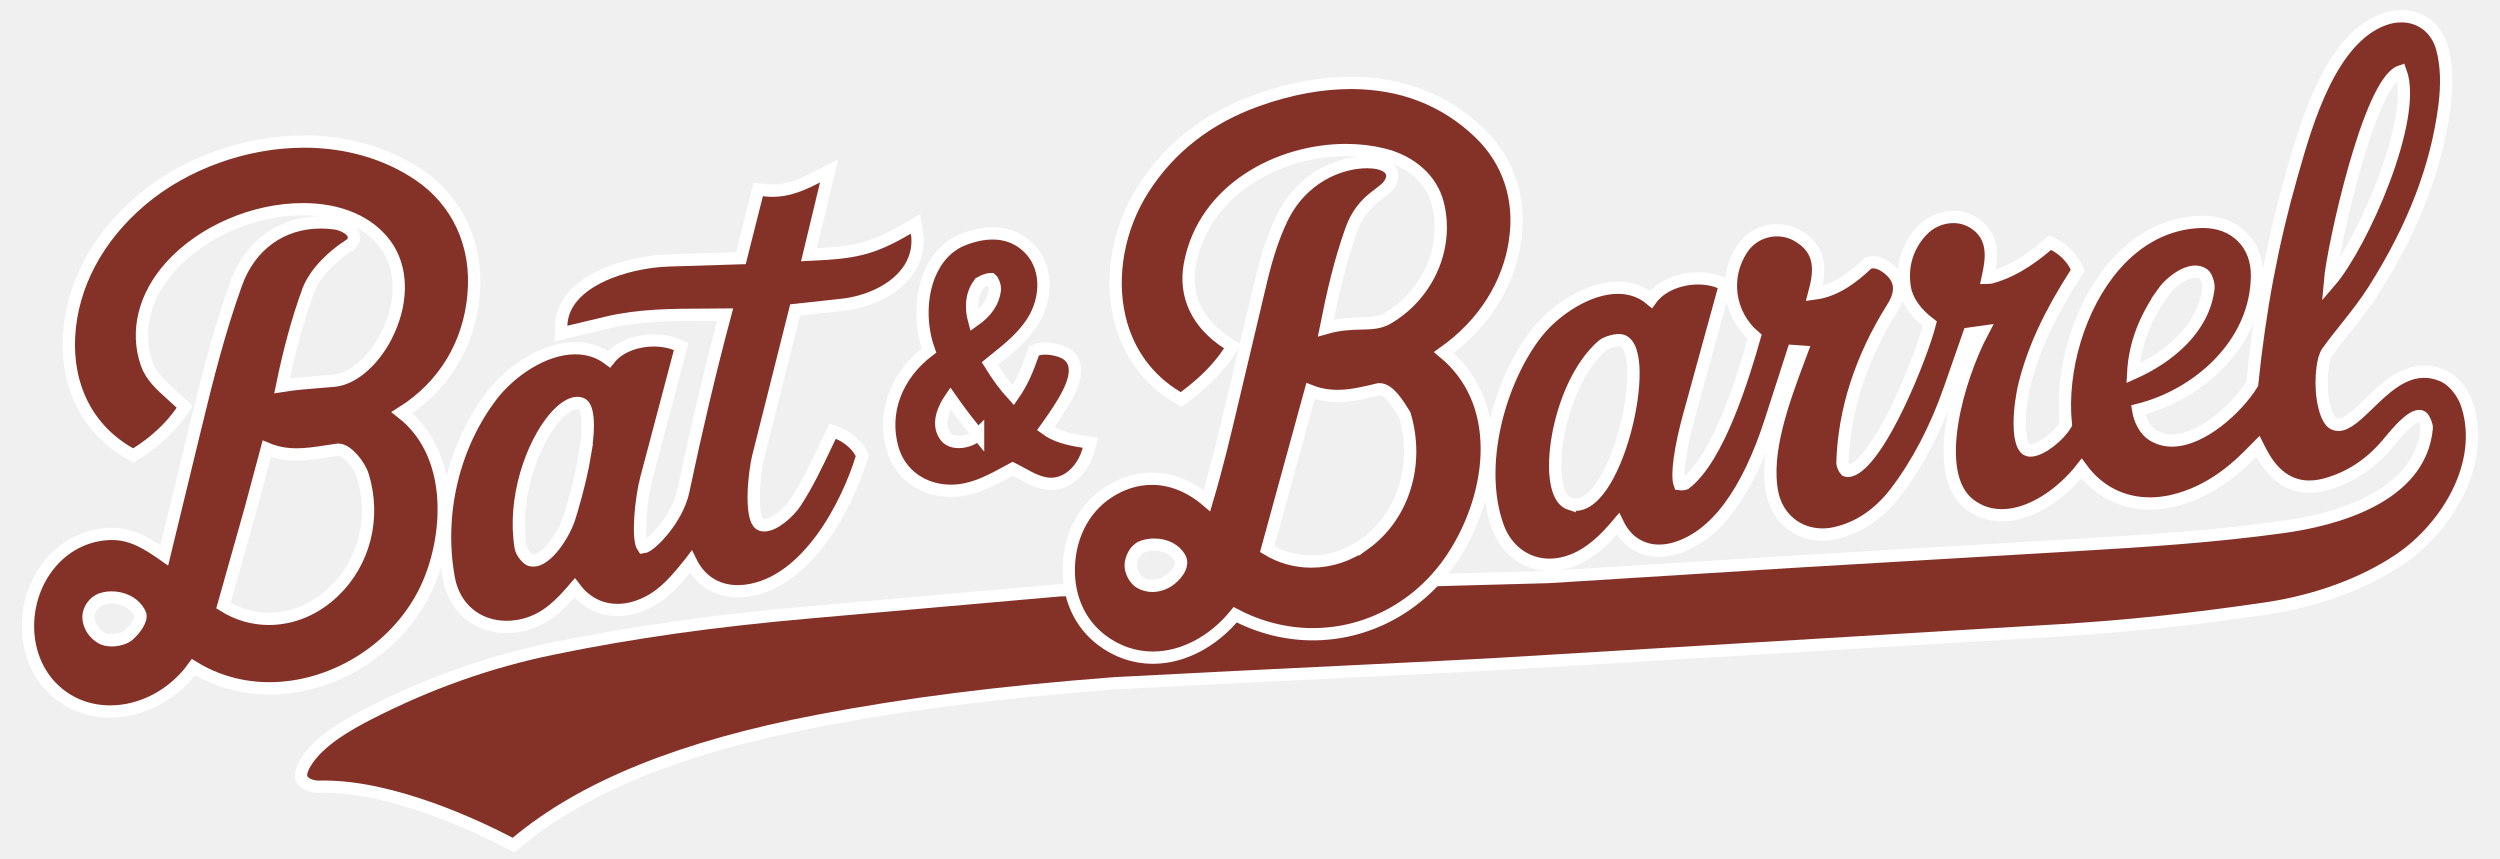
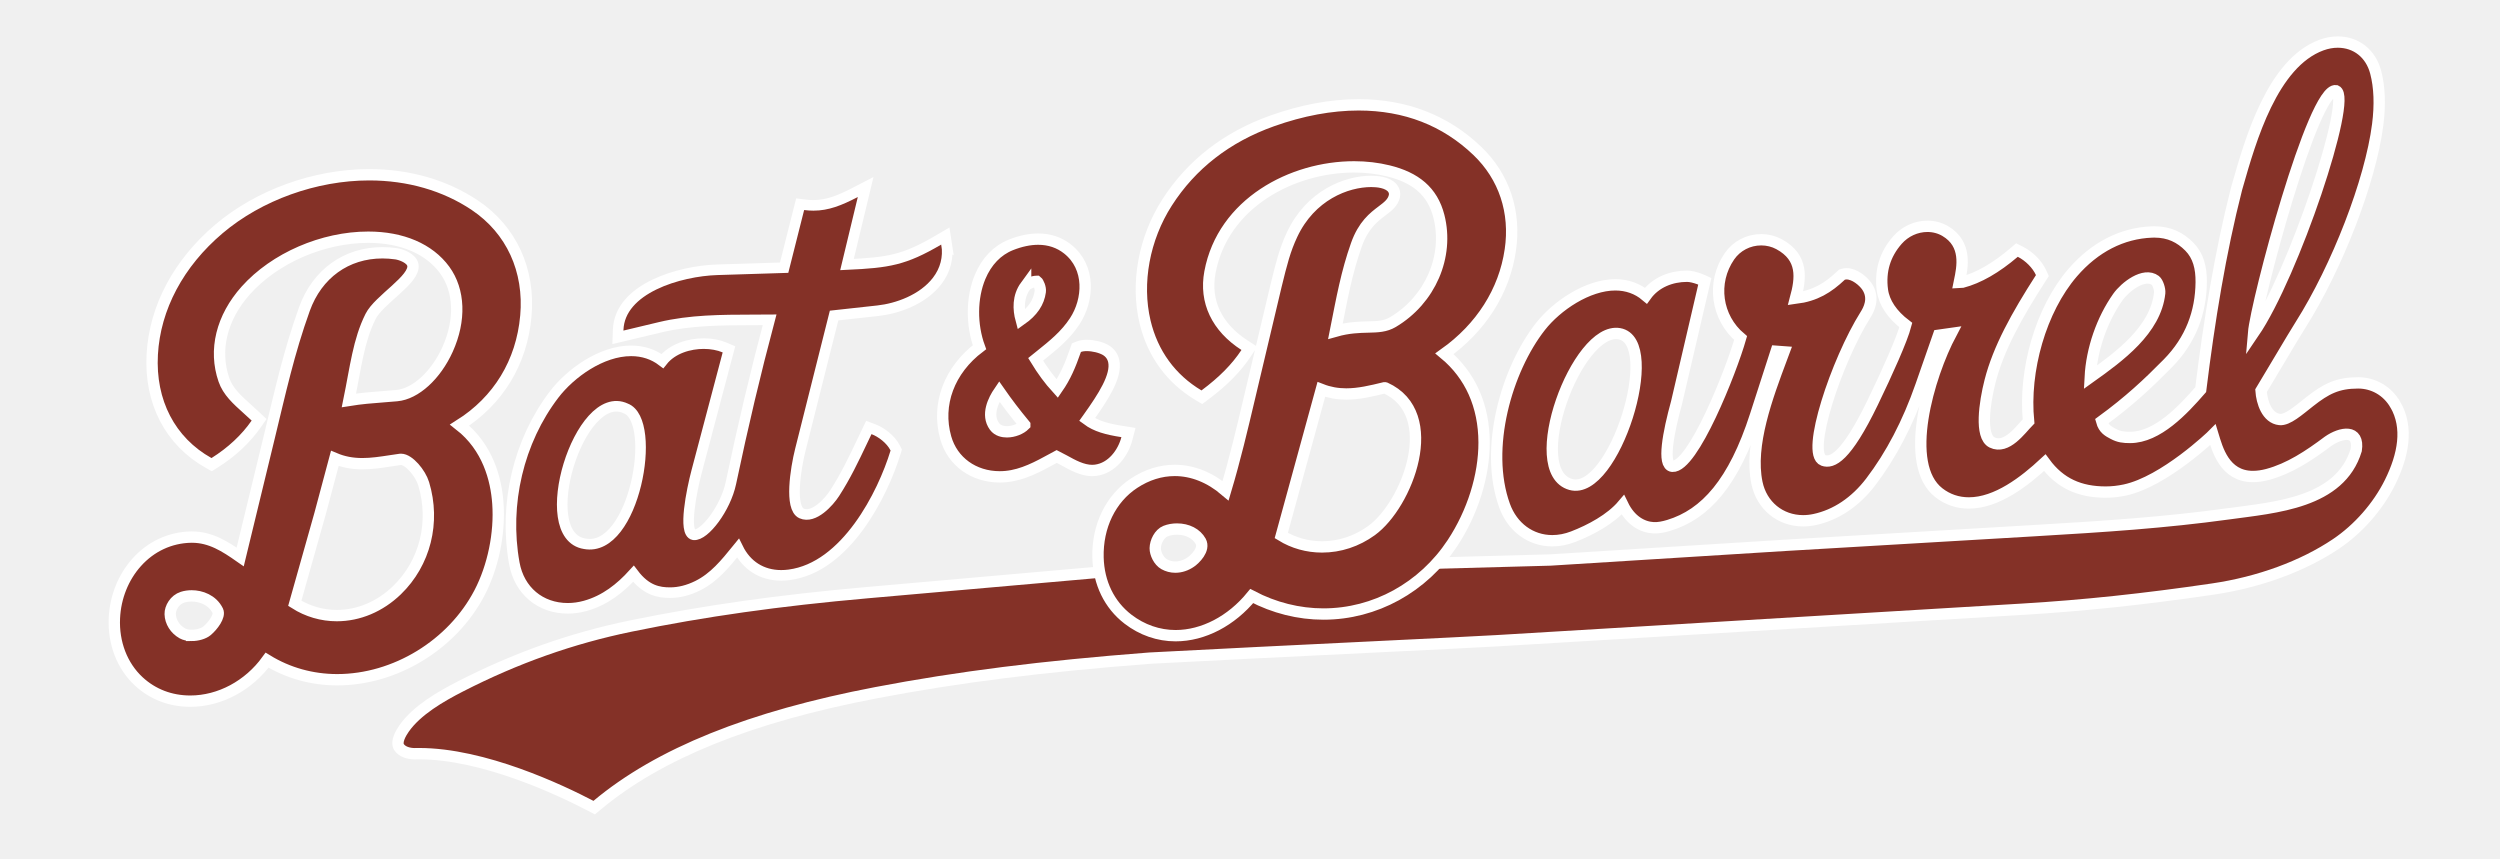
- <svg xmlns="http://www.w3.org/2000/svg" id="B-N-B_Logo_White" data-name="B-N-B Logo White" viewBox="0 0 815 280">
+ <svg xmlns="http://www.w3.org/2000/svg" xmlns:xlink="http://www.w3.org/1999/xlink" id="B-N-B_Logo_White" data-name="B-N-B Logo White" viewBox="0 0 815 280">
  <defs>
    <style>
      .cls-1 {
+         stroke-width: 9.32px;
+       }
+ 
+       .cls-1, .cls-2 {
        fill: #843127;
        stroke: #fff;
        stroke-miterlimit: 10;
-         stroke-width: 4px;
+       }
+ 
+       .cls-2 {
+         stroke-width: 9.99px;
      }
    </style>
+     <symbol id="BNB" viewBox="0 0 2026.55 685.5">
+       <g>
+         <path class="cls-2" d="M2014.83,324.6c-7.3-12.7-19.83-19.3-32.87-19.3-18.23,0-28.35,5.31-42.61,16.52-9.91,7.79-19.55,16.45-26.46,15.75-11.26-1.14-15.78-15.31-16.47-25.4,7.57-12.39,27.68-46.71,34.78-57.93,32.25-50.98,61.64-126.64,68.01-176.4,2.25-17.62,1.66-33.17-1.76-46.21-4.31-16.42-17.12-26.62-33.43-26.62-4.72,0-9.52.88-14.28,2.62-43.25,15.83-62.55,83.47-74.08,123.88l-.77,2.69c-14.32,55.97-24.15,116.48-31.62,177.06-15.26,17.54-37.96,42.11-62.24,42.11-5.8,0-9.85-.48-14.78-3.13-4.19-2.25-8.36-4.21-10.26-11.13,24.21-17.66,40.83-33.24,58.33-51.02,20.36-20.7,29.12-45.08,29.39-71.48.13-12.68-2.53-23.31-10.43-31.3-8.03-8.12-17.71-13-30.75-13-.74,0-1.48.01-2.23.04-26.35.99-50.52,13.4-69.89,35.88-28.12,32.63-43.29,86.34-38.8,131.01-7.04,7.17-19.25,24.86-32.17,18.53-10.82-5.3-6.67-34.79-1.7-54.17,7.35-28.61,23.16-57.24,44.56-90.57l1.46-2.27-1.1-2.46c-3.27-7.32-10.46-14.61-18.33-18.57l-2.96-1.49-2.52,2.16c-15.98,13.66-31.38,22.49-45.79,26.24-.29.07-1.3.19-2.56.23.07-.35.15-.71.23-1.07,2.61-12.29,6.97-32.86-12.63-44.32-4.62-2.7-10.01-4.13-15.59-4.13-10.03,0-19.68,4.44-26.48,12.18-10.98,12.5-15.43,27.29-13.22,43.96,1.47,11.12,8.59,21.73,20.64,30.84-3.25,12.59-16.39,41.86-29.21,68.34-23.5,48.55-35.79,53.64-43.46,50.9-15.67-5.61,11.45-87.33,37.17-128.3,2.38-3.78,8.6-14.3,1.14-25.09-3.16-4.57-10.77-11-17.79-11-1.03,0-2.03.14-2.97.41l-1.14.34-.87.82c-11.45,10.75-22.36,17.72-40.05,20.01,4.69-17.42,7.22-35.91-14.56-47.69-4.71-2.55-10.13-3.89-15.69-3.89-11.2,0-21.64,5.44-27.92,14.54-15.97,23.18-11.54,54.16,9.79,72.06-8.51,29.8-42.05,114.02-60.08,113.03-9.1-.83-3.69-29.5,3.68-56.29l24.87-106.78s-9.13-4.41-15.67-4.41c-13.83,0-27.77,5.32-36.23,17.14-7.46-6.28-16.65-9.56-26.94-9.56-24.39,0-51.63,18.44-65.94,36.67-29.89,38.06-49.9,107.53-31.66,157.9,6.9,19.06,23.02,30.9,42.06,30.9,6.07,0,12.23-1.19,18.3-3.54,15.28-5.9,33.18-15.43,43.84-28.04,6.68,13.82,17.22,19.65,27,20.14,4.36.22,8.92-.71,13.52-2.11,32.24-9.78,57.26-37.73,76.34-96.88l18.23-56.52,6.93.51c-.65,1.75-1.32,3.54-2,5.34-12.81,34.24-28.76,76.86-21.86,110.11,4.15,19.98,20.5,33.41,40.7,33.41,3.3,0,6.67-.36,10-1.07,18.91-4.02,36.04-15.48,49.53-33.16,17.95-23.52,32.83-52.01,44.21-84.65l15.55-44.58,11.13-1.58c-19.95,37.61-42.9,115.34-10.83,140.33,7.66,5.97,16.56,9,26.44,9,24.64,0,49-18.92,66.87-35.51,13.52,18.44,31.08,25.93,53.72,25.93,5.54,0,11.23-.62,16.93-1.85,34.79-7.5,76.91-48.06,77.53-48.69,3.74,12.22,9.98,36.81,35.21,36.81,4.11,0,8.45-.61,12.91-1.8,19.27-5.16,36.37-16.51,53.4-29.27,11.28-7.87,27.59-10.87,24.72,7.78-14.22,46.7-71.13,50.47-112.6,56.18-55.78,7.68-108.6,11.15-171.85,14.87l-219.02,12.91-206.52,12.9-397.24,10.78h-.22c-.28,0-.54.02-.8.05l-203.56,17.93c-77.96,6.87-144.21,16.23-208.51,29.46-51.99,10.7-101.07,28.09-150.05,53.18-17.25,8.83-38.48,21.04-49.68,37.13-2.87,4.13-7.27,11.73-4.42,16.27,2.72,4.33,8.85,5.87,13.68,5.87h.5c1.13-.03,2.28-.05,3.42-.05,57.17,0,124.93,32.19,151.41,46.03l2.96,1.54,2.56-2.14c54.47-45.54,134.95-77.98,246.04-99.18,72.12-13.76,146.36-23.14,240.73-30.4,56.41-3,131.83-6.68,192.43-9.63,55.09-2.69,98.61-4.81,113.8-5.72l463.14-27.77c53.92-3.23,107.13-8.88,167.45-17.76,40.76-6,79.31-20.13,108.55-39.78,19.69-13.23,37-32.95,47.49-54.1,12.03-24.25,16.38-48.45,4.87-68.46ZM1962.5,47.86c14.57,6.39-37.47,161.92-72.69,213.57,2.32-27.69,52.57-216.83,72.69-213.57ZM1288.29,394.81c-41.83-11.67,5.39-139.36,42.71-132.84,38.1,6.66-4.93,143.37-42.71,132.84ZM1770.27,229.7c6.37-9.03,23.21-22.07,33.05-14.64,2.17,1.64,4.15,7.79,3.81,10.97-3.47,32.78-35.76,56.2-61.21,74.35,1.28-24.83,10.37-50.88,24.35-70.68Z" />
+         <path class="cls-2" d="M1234.97,188.37c4.96-33.7-5.36-64.76-29.04-87.44-28.13-26.94-63.33-40.6-104.62-40.6-24.21,0-49.83,4.76-76.17,14.14-39.99,14.25-71.14,38.45-92.6,71.93-20.24,31.58-27.49,70.84-19.41,105.03,6.61,27.96,22.93,50.37,47.2,64.81l2.86,1.7,2.67-1.99c16.11-12,27.67-23.72,36.4-36.89l2.79-4.21-4.25-2.74c-24.44-15.76-35.26-38.57-30.48-64.25,11.36-60.99,72.5-92.89,127.03-92.89,10.5,0,20.67,1.19,30.22,3.54,23.63,5.8,38.81,17.73,44.48,39.98,9,35.35-7.61,73.67-40.4,93.18-6.8,4.05-13.55,4.21-22.09,4.41-7.77.19-17.09.41-28.67,3.69,5.85-29.45,9.79-51.59,18.45-76.07,6.2-17.53,15.35-24.44,22.69-29.99,5.12-3.87,9.54-7.21,10.81-12.94.55-2.49-.05-5-1.71-7.06-4.15-5.17-13.48-5.94-18.67-5.94-22.02,0-53.49,12.27-69.73,46.83-6.34,13.49-9.3,25.27-14.11,44.95l-21.08,88.87-2.35,9.93c-6.58,27.84-12.82,54.27-21.08,81.95-13.77-11.73-29.12-17.88-44.8-17.88-12.35,0-24.38,3.77-35.75,11.21-20.66,13.52-32.57,38.03-31.85,65.58.58,22.36,9.96,41.64,26.41,54.28,12.38,9.51,26.88,14.54,41.94,14.54,24.39,0,49.19-12.97,67.08-34.91,19.71,10.37,41.46,15.84,63.18,15.84,45.37,0,87.85-23.34,113.64-62.43,17.83-27.02,28-59.39,27.91-88.8-.1-32.36-12.15-59.21-34.92-78.1,32.18-22.85,52.69-55.01,58.01-91.23ZM1112.71,435.42c-12.99,9.42-28.08,14.41-43.63,14.41-12.83,0-25.17-3.47-35.9-10.06l35.29-128.72c6.89,2.7,14.11,4.03,21.94,4.03,11.18,0,21.98-2.61,33.41-5.4.3-.04.62-.18.89-.06,50.67,22.87,19.39,103.03-12,125.8ZM953.53,463.1c-4.24,2.95-8.98,4.52-13.71,4.52-3.5,0-6.82-.87-9.85-2.57-4.77-2.68-7.91-9.45-7.84-14.09.08-5.55,3.58-12.89,9.08-15.06,3.02-1.19,6.5-1.83,10.05-1.83,9.31,0,17.11,4.03,20.88,10.79,4.01,7.2-5.1,15.8-8.61,18.24Z" />
+         <path class="cls-2" d="M893.11,348.2c-13.59-2.18-23-4.65-31.01-10.6.39-.55.79-1.12,1.22-1.71,12.81-17.99,25.08-36.66,22.24-49.75-.91-4.22-3.39-7.6-7.15-9.79-4.17-2.41-10.86-4.04-16.65-4.04-2.77,0-5.13.38-6.99,1.14l-2.1.85-.74,2.14c-4.71,13.52-8.9,23.42-16.14,33.87-6.94-7.62-13.01-15.83-19.06-25.76,1.41-1.14,2.8-2.26,4.18-3.36,11.41-9.14,22.18-17.77,30.35-30.28,12.2-18.67,14.13-47.27-6.31-63.51-7.32-5.81-16.05-8.76-25.96-8.76-7.5,0-15.58,1.7-24.01,5.05-12.06,4.8-21.45,14.57-27.16,28.25-7.64,18.3-7.78,42.18-.56,61.94-26.69,20.16-38.05,50.42-29.69,79.85,5.93,20.88,24.59,34.36,47.54,34.36,1.83,0,3.7-.09,5.55-.27,14.85-1.42,28.11-8.66,40.93-15.67,1.25-.68,2.5-1.37,3.75-2.04,2.09,1.02,4.31,2.25,6.62,3.53,7.49,4.15,15.98,8.85,24.64,8.85.97,0,1.93-.06,2.87-.18,14.59-1.83,24.41-15.36,27.68-27.95l1.38-5.31-5.42-.87ZM807.94,219.79c1.2-1.65,6.31-3.95,9.69-3.95.12,0,.22,0,.3,0,1.25.96,3.34,5.74,2.9,9.01-1.28,9.62-6.68,17.6-16.87,24.79-2.47-9.15-2.97-20.34,3.98-29.86ZM807.18,342.35c-3.48,3.51-9.82,6.06-15.73,6.06-3.4,0-8.05-.82-10.93-4.73-7.55-10.25-.79-23.51,4.19-30.81,6.93,9.96,13.82,18.99,22.47,29.47Z" />
+         <path class="cls-1" d="M738.36,183.13l-1.11-7.26-6.34,3.71c-30.06,17.58-43.72,19.74-80.37,21.45l13.88-57.69,2.55-10.61-9.7,5.01c-13.33,6.88-24.05,11.15-36.26,11.15-2.39,0-4.8-.15-7.36-.47l-4.38-.54-1.08,4.27-13.03,51.65-58.94,1.84c-33.07,1.03-86.02,16.32-87.3,52.98l-.23,6.55,6.38-1.52,30.84-7.37c26.54-6.34,53.64-6.41,82.34-6.48,4.62-.01,9.35-.02,14.1-.06-12.45,46.77-23.33,92.66-34.1,143.82-4.66,22.11-23.18,46.49-32.76,45.61-9.38-1.65-1.83-39.15,2.6-55.89l27.34-103.34,1.1-4.17-3.97-1.7c-5.08-2.17-11.58-3.37-18.3-3.37-12.33,0-27.53,4.16-36.37,15.4-7.9-6-17.14-9.03-27.56-9.03-26.34,0-53.53,19.82-67.64,38.23-31.53,41.14-44.71,96.82-35.26,148.96,4.37,24.09,22.86,39.66,47.12,39.66,5.07,0,10.22-.72,15.31-2.13,17.59-4.88,31.07-15.73,42.55-28.34,11.13,14.75,22.29,16.67,32.28,16.67,7.92,0,16.06-2.05,24.21-6.08,14.58-7.22,24.44-19.41,34.87-32.31.23-.28.45-.56.68-.84,7.53,15.36,21.06,23.99,38.16,23.99,2.28,0,4.64-.16,7.01-.47,50.03-6.54,82.46-71,93.73-108.05l.58-1.91-.9-1.78c-3.98-7.91-12.63-14.08-18.98-16.46l-4.28-1.61-1.98,4.12c-1.27,2.65-2.51,5.25-3.72,7.81-7.88,16.57-14.69,30.88-24.37,45.89-5.08,7.88-18.44,22.67-29.15,17.9s-5.35-39.17-1.16-55.88l29.77-118.49,38.72-4.25c16.88-1.85,39.44-9.71,52.11-26.23,7.25-9.45,10.14-20.64,8.34-32.36ZM419.44,447.04c-45.13-7.04-4.57-138.34,36.12-119.24,28.68,10.82,7.48,127.6-36.12,119.24Z" />
+         <path class="cls-2" d="M367.59,246.52c3.64-40.5-12.73-76.12-44.91-97.71-26.21-17.59-58.39-26.88-93.06-26.88-47.6,0-97.07,17.8-132.33,47.62-35.67,30.17-56.58,69.46-58.87,110.63-2.33,41.84,15.8,76.73,49.74,95.71l2.58,1.45,2.51-1.57c15.2-9.54,27.59-21.12,36.84-34.41l2.45-3.52-3.11-2.95c-2.42-2.3-4.83-4.47-7.17-6.57-9.19-8.27-17.13-15.42-20.68-25.66-9.1-26.24-2.06-54.99,19.31-78.88,25.46-28.46,67.79-46.84,107.83-46.84,29.78,0,53.69,10.26,67.33,28.87,13.24,18.09,14.2,44.26,2.56,70.02-10.33,22.86-28.29,39.21-44.69,40.69-4.06.37-7.99.67-11.87.97-10.06.77-19.66,1.51-30.36,3.24,6-29.31,8.42-52.63,19.08-73.98,7.42-14.86,39.42-32.6,37.29-45.23-1.04-6.17-10.8-9.43-14.9-10-4-.57-8.01-.85-11.92-.85-31.86,0-57.56,18.53-68.74,49.57-13.78,38.24-21.52,73.86-31.11,113.36l-25.5,105.09c-13.19-9.23-25.96-17.52-42.48-17.52-.34,0-.68,0-1.02.01-18.23.37-35.14,8.24-47.63,22.17-11.85,13.22-18.85,30.7-19.7,49.23-1.01,21.85,6.82,42.16,21.46,55.72,12.31,11.4,28.01,17.42,45.4,17.42,25.98,0,51.49-13.72,67.68-36.12,18.36,11.3,39.61,17.25,61.78,17.25,51.09,0,101.46-30.76,125.35-76.55,12.02-23.04,18.09-52.49,16.22-78.77-1.5-21.13-8.7-49.5-33.73-69.05,34.06-21.43,54.69-55.21,58.36-95.93ZM254,487.99c-14.91,14.41-33.72,22.35-52.97,22.35-13.09,0-25.82-3.73-37.03-10.83l22.14-78.51,13.14-49.16c7.48,3.16,15.33,4.66,24.26,4.66,8.21,0,16.27-1.23,24.81-2.54,2.78-.43,5.6-.86,8.47-1.25.25-.03.5-.05.76-.05,6.94,0,17.14,12.13,19.98,21.52,10.25,33.89,1.23,69.84-23.56,93.81ZM73.11,527.79c-3.24,0-6.07-.63-8.18-1.81-6.43-3.61-10.53-10.12-10.7-16.99-.14-5.45,3.97-12.67,10.83-14.83,2.54-.8,5.28-1.2,8.13-1.2,8,0,18.23,3.47,22.97,13.2,2.18,4.48-4.29,13.28-9.59,17.64-2.91,2.4-8.32,4-13.46,4Z" />
+       </g>
+     </symbol>
  </defs>
  <g id="Text_copy" data-name="Text copy">
-     <path class="cls-1" d="M804.42,132.38c-1.38-4.47-4.68-8.48-8.23-9.97-1.94-.82-3.92-1.24-5.88-1.24-7.3,0-13.07,5.58-18.15,10.51-3.63,3.51-7.05,6.83-9.84,6.83-.52,0-1.03-.12-1.53-.36-1.19-.57-2.29-2.55-3.01-5.41-1.69-6.66-.89-15.47.95-18.02,1.98-2.75,4.06-5.37,6.08-7.9,3.08-3.88,6.27-7.88,9.11-12.38,12.92-20.42,20.44-40.04,22.99-59.97.9-7.06.67-13.29-.71-18.51-1.73-6.58-6.86-10.66-13.39-10.66-1.89,0-3.81.35-5.72,1.05-17.32,6.34-25.06,33.44-29.68,49.63l-.31,1.08c-6.27,21.93-10.37,43.6-12.9,68.14-4.85,7.84-16.41,18.41-26.13,18.41-2.33,0-4.46-.61-6.36-1.81-2.34-1.48-4.12-4.65-4.69-8.18,9.89-2.48,19.11-7.71,26.12-14.83,8.16-8.29,12.53-18.26,12.64-28.84.05-5.08-1.59-9.46-4.76-12.66-3.22-3.25-7.68-4.97-12.91-4.97-.3,0-.59,0-.89.02-10.56.4-20.24,5.37-28,14.37-11.26,13.07-17.55,33.74-15.76,51.64-2.15,3.72-8.07,8.53-11.55,8.53-.45,0-.82-.08-1.13-.26-3.38-1.93-2.67-13.94-.68-21.7,2.94-11.46,8.08-22.53,16.65-35.88l.58-.91-.44-.99c-1.31-2.93-4.19-5.85-7.34-7.44l-1.19-.6-1.01.86c-6.4,5.47-12.57,9.01-18.34,10.51-.11.03-.52.08-1.02.09.03-.14.06-.28.09-.43,1.04-4.92,2.79-13.17-5.06-17.75-1.85-1.08-4.01-1.65-6.24-1.65-4.02,0-7.88,1.78-10.61,4.88-4.4,5.01-6.18,10.93-5.29,17.61.59,4.45,3.44,8.7,8.27,12.35-1.3,5.05-5.37,16.37-10.5,26.98-9.42,19.45-14.75,20.96-16.17,20.96-.29,0-.56-.05-.82-.15-.42-.42-1.05-1.89-1.03-2.45.51-17.14,6-34.15,16.3-50.57.95-1.52,3.85-6.13.86-10.45-1.27-1.83-4.31-4.41-7.13-4.41-.41,0-.81.06-1.19.17l-.46.13-.35.33c-4.59,4.31-10.16,8.7-17.24,9.62,1.88-6.98,2.89-14.38-5.83-19.11-1.89-1.02-4.06-1.56-6.29-1.56-4.49,0-8.67,2.18-11.18,5.83-6.4,9.29-4.62,21.69,3.92,28.87-3.41,11.94-11.6,39.59-22.71,47.93-.16.06-.63.18-1.26.18-.21,0-.37-.01-.5-.03-1.06-2.9.14-11.72,3.09-22.45l11.25-40.92.46-1.67-1.59-.69c-2.07-.9-4.55-1.37-7.17-1.37-5.54,0-12.01,2.15-15.4,6.88-2.99-2.52-6.67-3.83-10.79-3.83-9.77,0-20.68,7.39-26.42,14.69-11.97,15.25-19.99,43.08-12.68,63.26,2.76,7.63,9.22,12.38,16.85,12.38,2.43,0,4.9-.48,7.33-1.42,6.12-2.36,10.68-6.86,14.95-11.91,2.68,5.54,7.51,8.74,13.43,8.74,1.75,0,3.57-.28,5.42-.84,12.91-3.92,23.34-17.92,30.98-41.62l7.3-22.64,2.78.2c-.26.7-.53,1.42-.8,2.14-5.13,13.72-11.52,30.79-8.76,44.11,1.66,8,8.21,13.38,16.3,13.38,1.32,0,2.67-.14,4.01-.43,7.58-1.61,14.44-6.2,19.84-13.28,7.19-9.42,13.15-20.83,17.71-33.91l6.23-17.86,4.46-.63c-7.99,15.07-17.19,46.21-4.34,56.22,3.07,2.39,6.63,3.61,10.59,3.61,9.87,0,19.94-7.52,26-15.25,5.41,7.39,13.24,11.41,22.31,11.41,2.22,0,4.5-.25,6.78-.74,13.93-3,23.18-12.56,27.63-17.15.25-.26.51-.53.76-.78,2.18,4.41,6.67,13.17,16.78,13.17,1.65,0,3.39-.24,5.17-.72,7.72-2.07,14.45-6.4,19.99-12.88.29-.34.63-.75,1-1.2,2.04-2.46,6.81-8.22,9.67-8.22.39,0,.71.13,1.04.41.54.48,1.48,2.57,1.39,3.56-2.11,22.7-30.29,29.93-46.91,32.22-22.35,3.08-43.5,4.46-68.84,5.96l-87.74,5.17-82.73,5.17-159.13,4.32h-.09c-.11,0-.22,0-.32.02l-81.54,7.18c-31.23,2.75-57.77,6.5-83.53,11.8-20.83,4.29-40.49,11.25-60.11,21.3-6.91,3.54-15.41,8.43-19.9,14.87-1.15,1.65-2.91,4.7-1.77,6.52,1.09,1.73,3.55,2.35,5.48,2.35h.2c.45-.01.91-.02,1.37-.02,22.9,0,50.05,12.9,60.66,18.44l1.18.62,1.03-.86c21.82-18.24,54.06-31.24,98.56-39.73,28.89-5.51,58.63-9.27,96.43-12.18,22.6-1.2,52.81-2.68,77.08-3.86,22.07-1.08,39.5-1.93,45.59-2.29l185.53-11.12c21.6-1.29,42.91-3.56,67.08-7.11,16.33-2.4,31.77-8.06,43.48-15.94,7.89-5.3,14.82-13.2,19.02-21.67,4.82-9.72,5.93-19.52,3.21-28.36ZM782.6,23.26c5.7,15.23-12.56,56.44-23.06,68.62.93-11.09,12.77-65.22,23.06-68.62ZM511.71,164.25c-9.24-2.99-4.55-38.47,10.76-51.67,1.26-1.09,4.89-2.05,6.35-1.55,10.13,3.52-2.16,58.04-17.11,53.21ZM705.19,95.3c2.55-3.62,9.3-8.84,13.24-5.86.87.66,1.66,3.12,1.53,4.39-1.39,13.13-12.81,22.61-24.55,27.85.51-9.95,4.18-18.45,9.79-26.38Z" />
-     <path class="cls-1" d="M493.92,78.33c1.99-13.5-2.15-25.94-11.63-35.03-11.27-10.79-25.37-16.27-41.91-16.27-9.7,0-19.96,1.91-30.51,5.67-16.02,5.71-28.5,15.4-37.1,28.82-8.11,12.65-11.01,28.38-7.78,42.07,2.65,11.2,9.19,20.18,18.91,25.96l1.15.68,1.07-.8c6.45-4.81,11.09-9.5,14.58-14.78l1.12-1.69-1.7-1.1c-9.79-6.31-14.13-15.45-12.21-25.74,4.55-24.43,29.04-37.21,50.89-37.21,4.21,0,8.28.48,12.1,1.42,9.18,2.25,15.84,8.24,17.82,16.02,3.6,14.16-3.05,29.51-16.18,37.33-2.72,1.62-5.43,1.69-8.85,1.77-3.11.07-6.85.16-11.48,1.48,2.34-11.8,4.72-21.87,8.19-31.67,2.48-7.02,6.15-9.79,9.09-12.02,2.05-1.55,3.82-2.89,4.33-5.18.22-1-.02-2-.68-2.83-1.66-2.07-5.4-2.38-7.48-2.38-8.82,0-21.43,4.92-27.93,18.76-2.54,5.4-4.53,11.33-6.45,19.21l-8.44,35.6-.94,3.98c-2.64,11.15-5.14,21.74-8.44,32.83-5.52-4.7-11.67-7.16-17.95-7.16-4.95,0-9.77,1.51-14.32,4.49-8.28,5.42-13.05,15.24-12.76,26.27.23,8.96,3.99,16.68,10.58,21.74,4.96,3.81,10.77,5.83,16.8,5.83,9.77,0,19.7-5.2,26.87-13.99,7.89,4.16,16.61,6.35,25.31,6.35,18.17,0,35.19-9.35,45.52-25.01,7.14-10.82,11.22-23.79,11.18-35.57-.04-12.96-4.87-23.72-13.99-31.28,12.89-9.15,21.11-22.04,23.24-36.55ZM444.95,177.29c-5.2,3.78-11.25,5.77-17.48,5.77-5.14,0-10.08-1.39-14.38-4.03l14.14-51.56c2.76,1.08,5.65,1.61,8.79,1.61,4.48,0,8.81-1.05,13.38-2.16.12-.01.24-.02.36-.02,3.07,0,6.12,4.95,8.14,8.23l.05.09c4.81,16.06-.4,32.94-13,42.08ZM381.18,189.18c-1.7,1.18-3.6,1.81-5.49,1.81-1.4,0-2.73-.35-3.95-1.03-1.91-1.08-3.17-3.79-3.14-5.65.03-2.22,1.43-5.16,3.64-6.03,1.21-.48,2.6-.73,4.03-.73,3.73,0,6.86,1.62,8.37,4.32,1.61,2.88-2.04,6.33-3.45,7.31Z" />
-     <path class="cls-1" d="M353.28,144.01c-5.44-.87-9.21-1.86-12.42-4.24.16-.22.32-.45.49-.69,5.13-7.21,10.05-14.68,8.91-19.93-.37-1.69-1.36-3.05-2.87-3.92-1.67-.97-4.35-1.62-6.67-1.62-1.11,0-2.05.15-2.8.46l-.84.34-.3.86c-1.89,5.42-3.56,9.38-6.47,13.57-2.78-3.05-5.21-6.34-7.64-10.32.56-.46,1.12-.9,1.68-1.35,4.57-3.66,8.89-7.12,12.16-12.13,4.89-7.48,5.66-18.94-2.53-25.44-2.93-2.33-6.43-3.51-10.4-3.51-3.01,0-6.24.68-9.62,2.02-4.83,1.92-8.59,5.84-10.88,11.32-3.06,7.33-3.12,16.9-.22,24.81-10.69,8.07-15.24,20.2-11.89,31.99,2.38,8.36,9.85,13.77,19.05,13.77.73,0,1.48-.04,2.22-.11,5.95-.57,11.26-3.47,16.4-6.28.5-.27,1-.55,1.5-.82.84.41,1.72.9,2.65,1.41,3,1.66,6.4,3.55,9.87,3.55.39,0,.77-.02,1.15-.07,5.84-.73,9.78-6.15,11.09-11.2l.55-2.13-2.17-.35ZM319.16,92.57c.48-.66,2.53-1.58,3.88-1.58.05,0,.09,0,.12,0,.5.39,1.34,2.3,1.16,3.61-.51,3.85-2.68,7.05-6.76,9.93-.99-3.67-1.19-8.15,1.59-11.96ZM318.86,141.66c-1.39,1.4-3.93,2.43-6.3,2.43-1.36,0-3.23-.33-4.38-1.89-3.02-4.11-.32-9.42,1.68-12.34,2.78,3.99,5.54,7.61,9,11.81Z" />
-     <path class="cls-1" d="M298.9,75.88l-.45-2.91-2.54,1.49c-12.04,7.04-17.52,7.91-32.2,8.59l5.56-23.11,1.02-4.25-3.88,2.01c-5.34,2.76-9.63,4.47-14.52,4.47-.96,0-1.92-.06-2.95-.19l-1.75-.22-.43,1.71-5.22,20.69-23.61.74c-13.25.41-34.46,6.54-34.97,21.22l-.09,2.63,2.55-.61,12.35-2.95c10.63-2.54,21.49-2.57,32.98-2.59,1.85,0,3.75,0,5.65-.03-4.99,18.74-9.34,37.12-13.66,57.61-1.87,8.86-10.56,18.01-13.12,18.27-1.91-2.68-.73-15.68,1.04-22.39l10.95-41.4.44-1.67-1.59-.68c-2.04-.87-4.64-1.35-7.33-1.35-4.94,0-11.03,1.67-14.57,6.17-3.16-2.4-6.87-3.62-11.04-3.62-10.55,0-21.44,7.94-27.1,15.31-12.63,16.48-17.91,38.79-14.12,59.67,1.75,9.65,9.16,15.89,18.88,15.89,2.03,0,4.09-.29,6.13-.85,7.05-1.96,11.56-6.68,16.04-11.9,4.46,5.91,9.93,7.23,13.94,7.23,3.17,0,6.43-.82,9.7-2.44,5.84-2.89,9.79-7.78,13.97-12.94.09-.11.18-.22.27-.34,3.02,6.15,8.44,9.61,15.29,9.61.91,0,1.86-.06,2.81-.19,20.04-2.62,33.03-28.44,37.55-43.29l.23-.77-.36-.71c-1.59-3.17-5.06-5.64-7.6-6.6l-1.71-.64-.79,1.65c-.51,1.06-1,2.1-1.49,3.13-3.16,6.64-5.88,12.37-9.76,18.38-2.03,3.15-6.92,7.56-10.26,7.56-.55,0-1.01-.13-1.41-.38-3.09-1.96-2.15-15.69-.46-22.38l11.93-47.46,15.51-1.7c6.76-.74,15.8-3.89,20.88-10.51,2.91-3.79,4.06-8.27,3.34-12.96ZM190.73,148.02c-1.6,9.67-4.78,19.74-5.14,20.85-1.76,5.52-7.35,13.86-11.74,13.86-.39,0-.76-.07-1.13-.2-.89-.33-2.69-2.43-2.96-4-2.68-15.86,3.62-33.58,10.9-42.2,2.68-3.17,5.43-4.98,7.56-4.98.5,0,.95.09,1.39.29,1.72.75,2.92,5.44,1.1,16.39Z" />
-     <path class="cls-1" d="M154.38,96.06c1.46-16.23-5.1-30.49-17.99-39.14-10.5-7.05-23.39-10.77-37.28-10.77-19.07,0-38.89,7.13-53.01,19.08-14.29,12.08-22.67,27.82-23.58,44.32-.93,16.76,6.33,30.74,19.92,38.34l1.04.58,1-.63c6.09-3.82,11.05-8.46,14.76-13.78l.98-1.41-1.25-1.18c-.97-.92-1.94-1.79-2.87-2.63-3.68-3.31-6.86-6.18-8.28-10.28-3.65-10.51-.83-22.03,7.74-31.6,10.2-11.4,27.16-18.77,43.2-18.76,11.93,0,21.51,4.11,26.97,11.57,5.3,7.25,5.69,17.73,1.03,28.05-4.14,9.16-11.33,15.71-17.9,16.3-1.63.15-3.2.27-4.76.39-4.03.31-7.88.61-12.16,1.3,2.4-11.74,5.18-21.85,8.45-30.84,2.32-6.37,8.76-12.11,13.58-15.09h.02s.02-.03.02-.03c1.08-.71,1.57-1.83,1.31-3-.55-2.45-4.33-3.78-5.97-4.01-1.6-.23-3.21-.34-4.77-.34-12.76,0-23.06,7.42-27.54,19.86-5.52,15.32-9.42,30.79-13.26,46.61l-10.22,42.1c-5.29-3.7-10.4-7.02-17.02-7.02-.14,0-.27,0-.41,0-7.3.15-14.08,3.3-19.08,8.88-4.75,5.3-7.55,12.3-7.89,19.72-.4,8.75,2.73,16.89,8.6,22.32,4.93,4.57,11.22,6.98,18.19,6.98,10.41,0,20.63-5.5,27.11-14.47,7.35,4.53,15.87,6.91,24.75,6.91,20.47,0,40.65-12.32,50.21-30.66,4.82-9.23,7.24-21.03,6.5-31.55-.6-8.46-3.49-19.83-13.51-27.66,13.65-8.58,21.91-22.12,23.38-38.43ZM108.88,192.8c-5.97,5.77-13.51,8.95-21.22,8.95-5.24,0-10.34-1.5-14.83-4.34l8.87-31.45,5.27-19.69c2.99,1.27,6.14,1.87,9.72,1.87,3.29,0,6.52-.49,9.94-1.02,1.11-.17,2.24-.34,3.39-.5.1-.01.2-.02.3-.02,2.78,0,6.87,4.86,8.01,8.62,4.11,13.58.49,27.98-9.44,37.58ZM36.41,208.74c-1.3,0-2.43-.25-3.28-.73-2.57-1.44-4.22-4.05-4.29-6.81-.05-2.18,1.59-5.08,4.34-5.94,1.02-.32,2.11-.48,3.26-.48,3.2,0,7.3,1.39,9.2,5.29.87,1.8-1.72,5.32-3.84,7.07-1.17.96-3.33,1.6-5.39,1.6Z" />
+     <use width="2026.55" height="685.5" transform="translate(35.42 11.86) scale(.37)" xlink:href="#BNB" />
  </g>
</svg>
